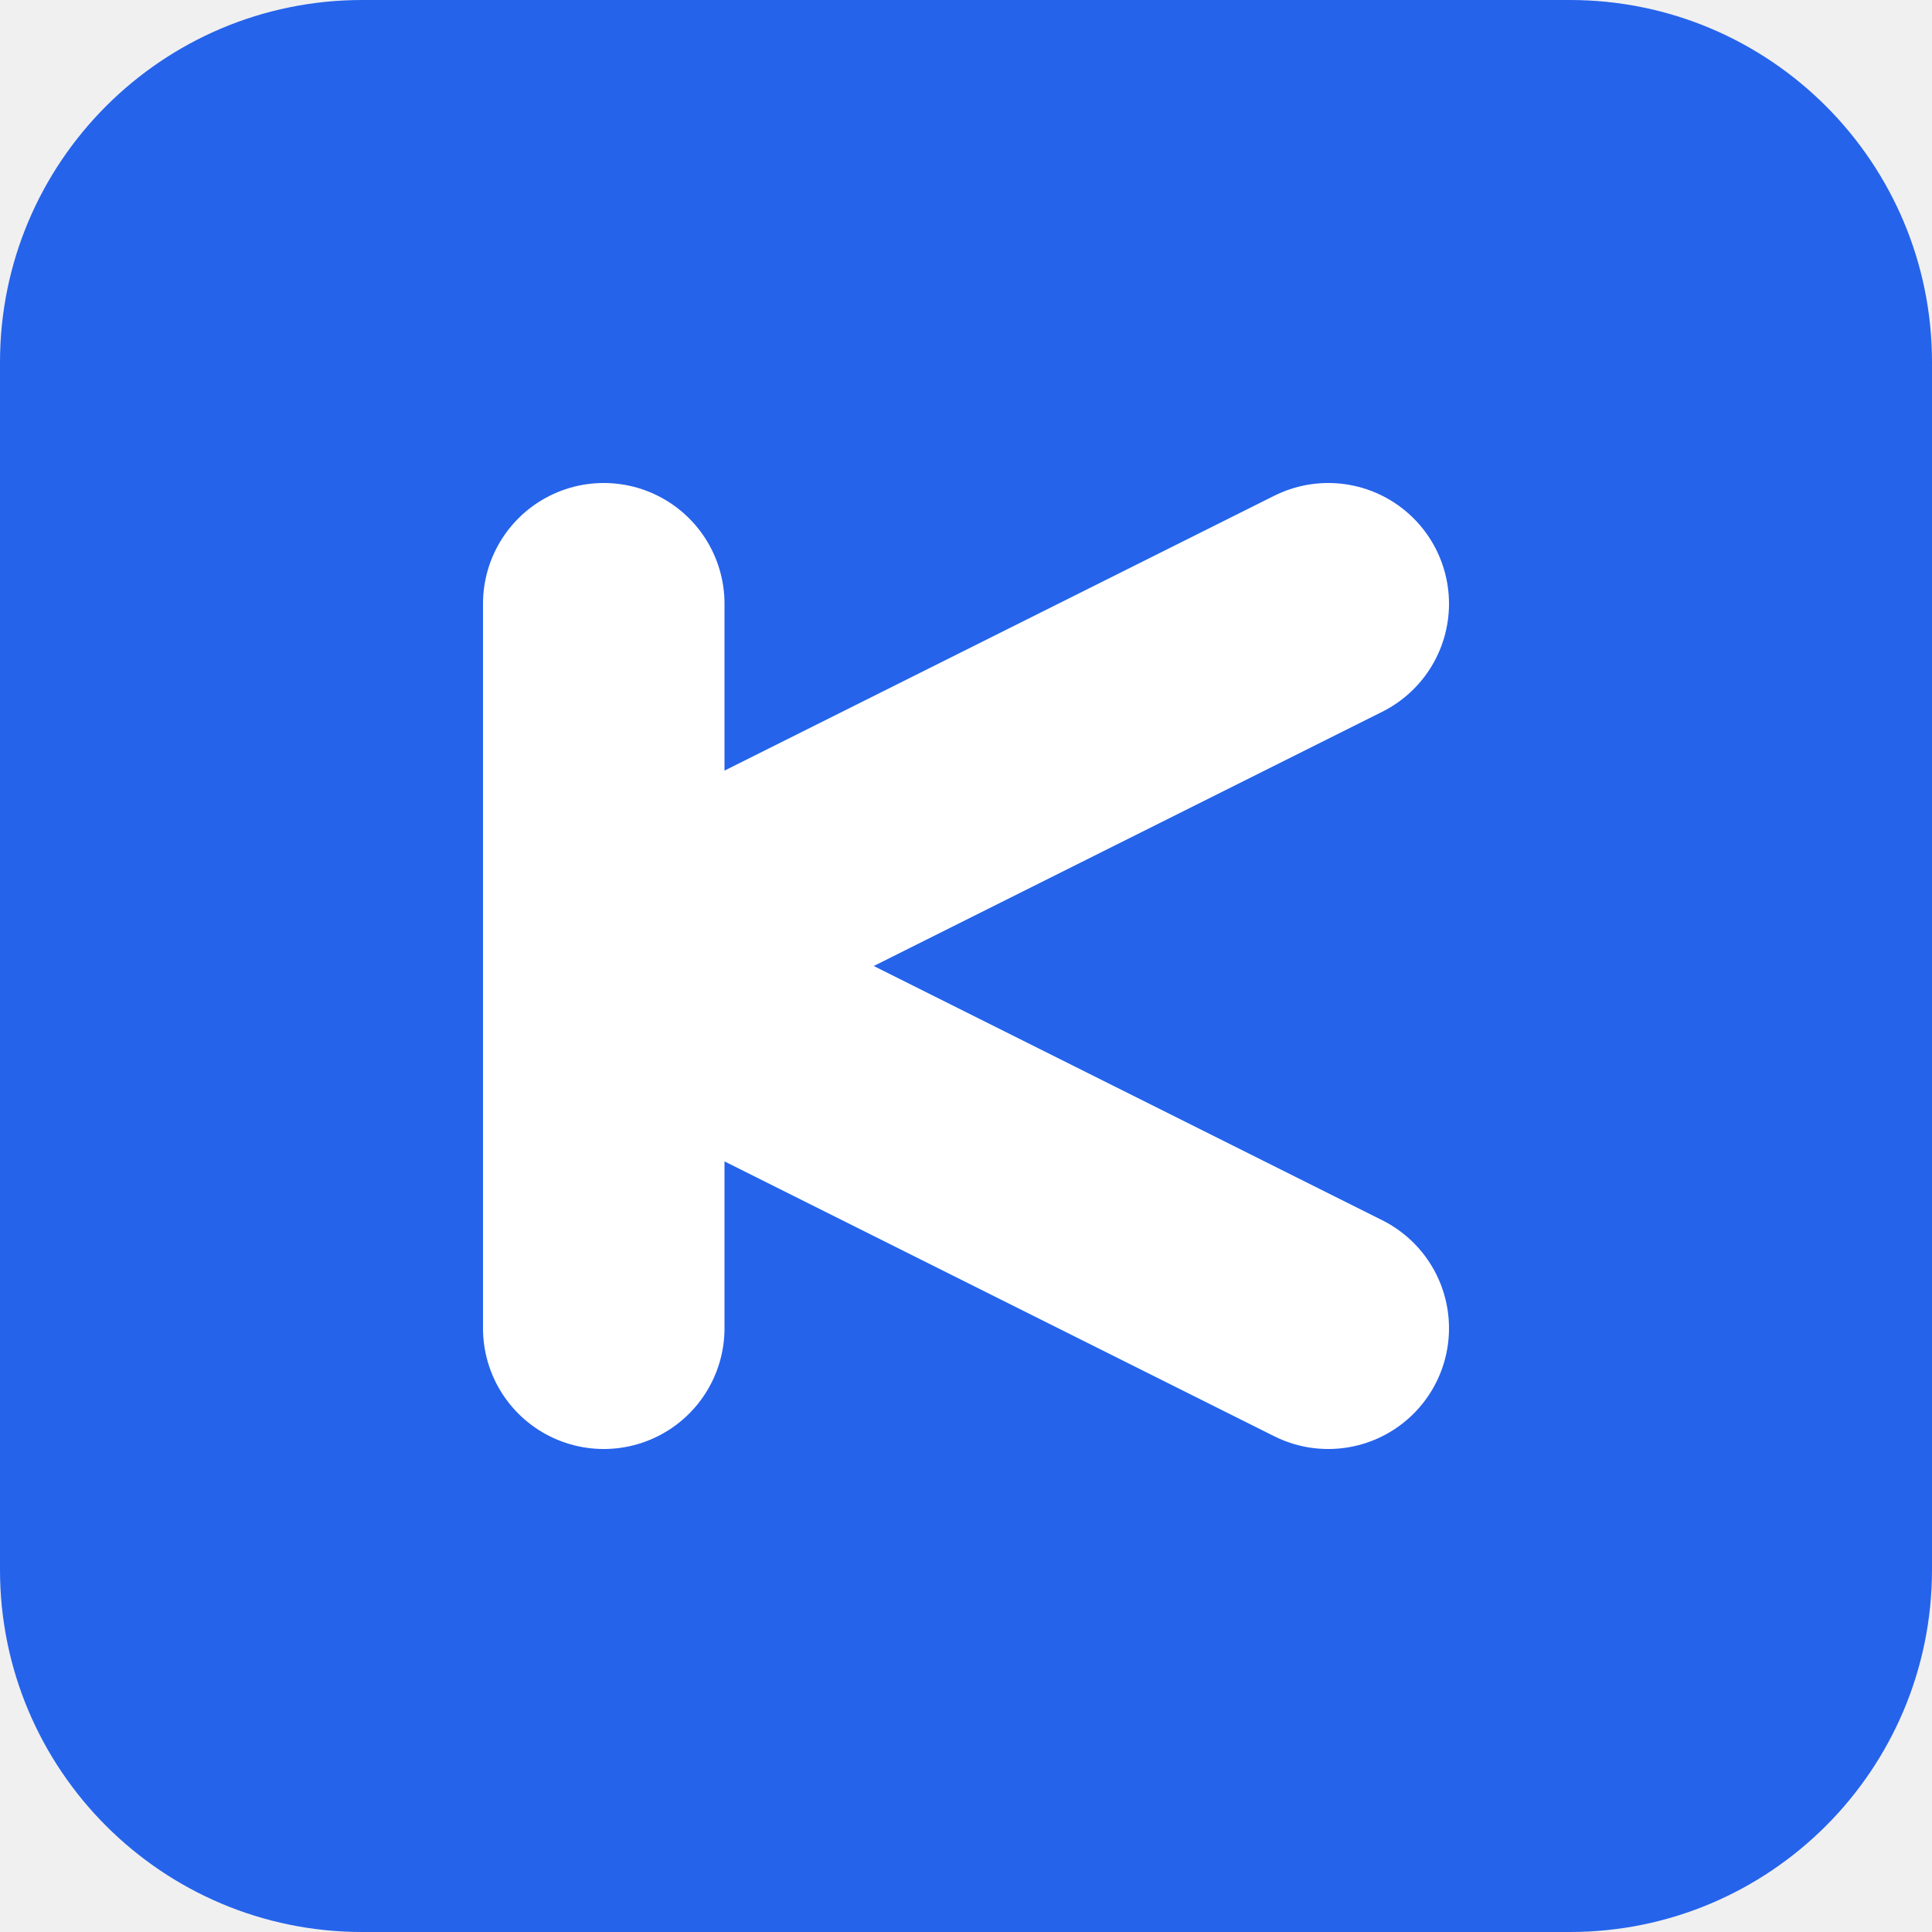
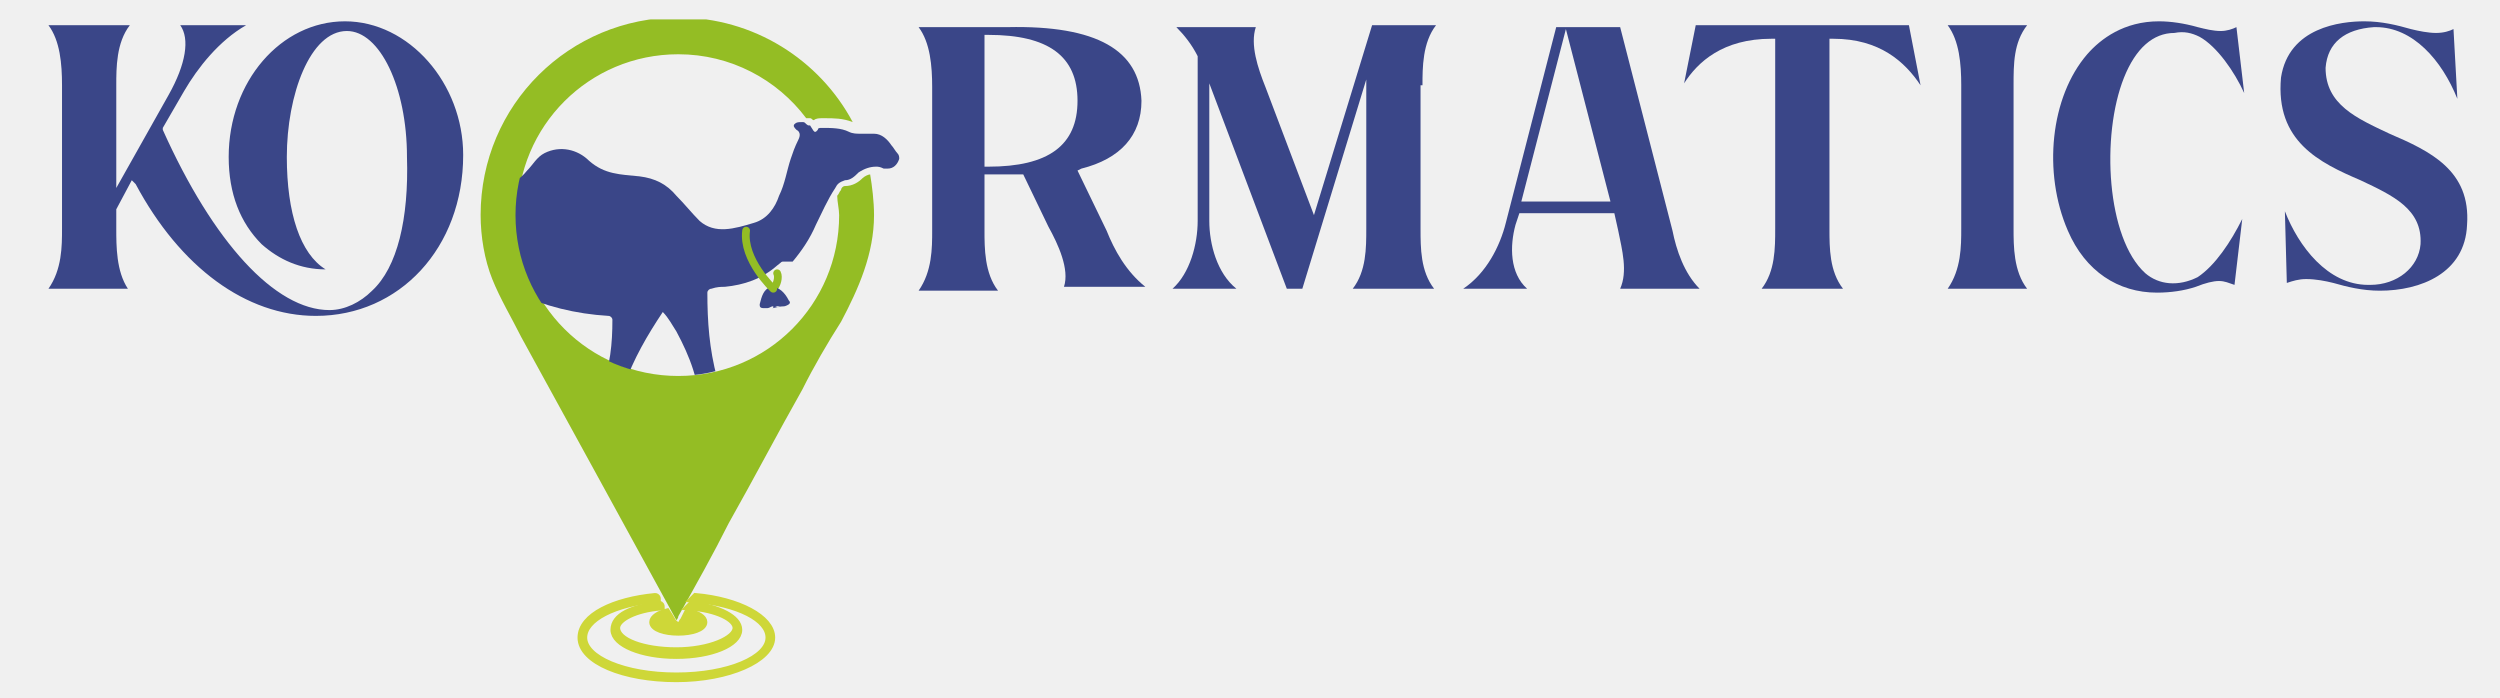
- <svg xmlns="http://www.w3.org/2000/svg" viewBox="0 0 64 64" fill="none">
-   <rect width="64" height="64" rx="12" fill="#2563eb" />
-   <path d="M20 20 L20 44 M20 32 L44 20 M20 32 L44 44" stroke="white" stroke-width="8" stroke-linecap="round" stroke-linejoin="round" />
+ <svg xmlns="http://www.w3.org/2000/svg" xmlns:xlink="http://www.w3.org/1999/xlink" id="Layer_1" x="0px" y="0px" viewBox="0 0 129 36" style="enable-background:new 0 0 129 36;" xml:space="preserve">
+   <style type="text/css">	.st0{clip-path:url(#SVGID_00000168106819530242667430000012166064320780566678_);fill:#94BD24;}	.st1{clip-path:url(#SVGID_00000168106819530242667430000012166064320780566678_);fill:#3A4688;}	.st2{clip-path:url(#SVGID_00000168106819530242667430000012166064320780566678_);fill:#FFFFFF;}			.st3{clip-path:url(#SVGID_00000062193807059926606690000010965777967054163882_);fill:none;stroke:#94BD24;stroke-width:0.399;stroke-linecap:round;stroke-linejoin:round;stroke-miterlimit:10;}	.st4{clip-path:url(#SVGID_00000062193807059926606690000010965777967054163882_);fill:#3A4688;}	.st5{clip-path:url(#SVGID_00000104683809035713825190000014341107046366892446_);fill:#CED738;}			.st6{clip-path:url(#SVGID_00000104683809035713825190000014341107046366892446_);fill:none;stroke:#CED738;stroke-width:0.399;stroke-miterlimit:10;}	.st7{clip-path:url(#SVGID_00000104683809035713825190000014341107046366892446_);fill:#3A4688;}</style>
+   <g>
+     <defs>
+       <rect id="SVGID_1_" x="2.5" y="1" width="124.8" height="34.2" />
+     </defs>
+     <clipPath id="SVGID_00000095326232982505764980000016210192905353133959_">
+       <use xlink:href="#SVGID_1_" style="overflow:visible;" />
+     </clipPath>
+     <path style="clip-path:url(#SVGID_00000095326232982505764980000016210192905353133959_);fill:#94BD24;" d="M44.9,9  c-0.1,0-0.3,0.1-0.4,0.2c-0.2,0.2-0.5,0.4-0.9,0.4c-0.1,0-0.2,0.1-0.2,0.2c-0.1,0.1-0.1,0.2-0.2,0.3c0,0.3,0.1,0.7,0.1,1  c0,4.6-3.7,8.3-8.3,8.3c-4.6,0-8.3-3.7-8.3-8.3c0-4.6,3.7-8.3,8.3-8.3c2.7,0,5.1,1.3,6.6,3.3c0.1,0,0.1,0,0.2,0  c0.1,0,0.1,0.1,0.2,0.1c0.1-0.1,0.3-0.1,0.4-0.1h0c0.1,0,0.1,0,0.2,0c0.4,0,0.9,0,1.4,0.2c0,0,0,0,0,0c-1.7-3.2-5.1-5.4-9-5.4  c-5.6,0-10.2,4.5-10.2,10.2c0,1.1,0.2,2.3,0.6,3.3c0.4,1,1,2,1.5,3c0,0,7.9,14.4,8,14.6c0,0,0.1-0.1,0.1-0.2  c0.9-1.6,1.8-3.2,2.6-4.8c1.3-2.3,2.5-4.6,3.8-6.9c0.6-1.2,1.3-2.4,2-3.5c0.9-1.7,1.7-3.5,1.7-5.5C45.1,10.4,45,9.6,44.9,9" />
+     <path style="clip-path:url(#SVGID_00000095326232982505764980000016210192905353133959_);fill:#3A4688;" d="M38.7,13.5h0.2  c-0.1-0.2-0.1-0.3-0.2-0.5V13.5z" />
+     <path style="clip-path:url(#SVGID_00000095326232982505764980000016210192905353133959_);fill:#FFFFFF;" d="M39,13.7h-0.4v-2l0.1,0  c0,0,0.1,0,0.1,0l-0.1,0l-0.1,0.1l0,0c-0.1,0.3-0.1,0.7,0.1,1.2v0.5h0.2c0,0,0,0,0,0.1L39,13.7z" />
+     <path style="clip-path:url(#SVGID_00000095326232982505764980000016210192905353133959_);fill:#3A4688;" d="M38.8,11.8  C38.8,11.8,38.8,11.8,38.8,11.8C38.8,11.8,38.8,11.8,38.8,11.8C38.8,11.8,38.8,11.8,38.8,11.8C38.8,11.8,38.8,11.8,38.8,11.8  C38.8,11.9,38.8,11.9,38.8,11.8C38.8,11.9,38.8,11.9,38.8,11.8c0,0.1,0,0.1,0,0.1c0,0,0,0,0,0c0,0,0,0,0,0c0,0,0,0,0,0c0,0,0,0,0,0  s0,0,0,0c0,0,0,0,0,0c0,0,0,0,0,0c0,0,0,0,0,0c0,0,0,0,0,0c0,0,0,0,0,0c0,0,0,0,0,0c0,0,0,0,0,0c0,0,0,0,0,0c0,0,0,0,0,0  c0,0,0,0,0,0c0,0,0,0,0,0c0,0,0,0,0,0c0,0,0,0,0,0c0,0,0,0,0,0c0,0,0,0,0,0c0,0,0,0,0,0c0,0,0,0,0,0c0,0,0,0,0,0c0,0,0,0,0,0  c0,0,0,0,0,0c0,0,0,0,0,0c0,0,0,0,0,0c0,0,0,0,0,0c0,0,0,0,0,0c0,0,0,0,0,0c0,0,0,0,0,0c0,0,0,0,0,0c0,0,0,0,0,0c0,0,0,0,0,0  c0,0,0,0,0,0c0,0,0,0,0,0c0,0,0,0,0,0c0,0,0,0,0,0c0,0,0,0,0,0c0,0,0,0,0,0c0,0,0,0,0,0c0,0,0,0,0,0c0,0,0,0,0,0c0,0,0,0,0,0h0.2  l-0.1-0.2L39.2,13l-0.1-0.2l-0.1-0.1l0-0.1l0-0.1l0-0.1l0-0.1l0-0.1l0-0.1l0-0.1l0-0.1l0-0.1l0-0.1l0-0.1  C38.9,11.8,38.8,11.8,38.8,11.8L38.7,13c0,0.2,0.1,0.3,0.2,0.5h0.2C38.9,12.9,38.7,12.2,38.8,11.8" />
+     <path style="clip-path:url(#SVGID_00000095326232982505764980000016210192905353133959_);fill:#3A4688;" d="M39.4,13.5h-0.2h-0.1  h-0.2c0,0,0,0,0,0.1l0,0.1h0.2l0.3,0L39.4,13.5z" />
+     <path style="clip-path:url(#SVGID_00000095326232982505764980000016210192905353133959_);fill:#3A4688;" d="M39,11.8l0-0.1h-0.2  l0,0l-0.1,0l-0.1,0.1l0,0c-0.1,0.3-0.1,0.7,0.1,1.2v-1.2C38.8,11.8,38.9,11.8,39,11.8" />
+     <path style="clip-path:url(#SVGID_00000095326232982505764980000016210192905353133959_);fill:#FFFFFF;" d="M39.2,13.4  C39.2,13.4,39.2,13.4,39.2,13.4C39.2,13.4,39.2,13.4,39.2,13.4C39.1,13.3,39.1,13.3,39.2,13.4c-0.1-0.1-0.1-0.1-0.1-0.1  c0,0,0,0,0,0c0,0,0,0,0,0c0,0,0,0,0,0c0,0,0,0,0,0c0,0,0,0,0,0c0,0,0,0,0,0c0,0,0,0,0,0c0,0,0,0,0,0c0,0,0,0,0,0c0,0,0,0,0,0  c0,0,0,0,0,0c0,0,0,0,0,0c0,0,0,0,0,0c0,0,0,0,0,0c0,0,0,0,0,0c0,0,0,0,0,0c0,0,0,0,0,0c0,0,0,0,0,0c0,0,0,0,0,0c0,0,0,0,0,0  c0,0,0,0,0,0c0,0,0,0,0,0c0,0,0,0,0,0c0,0,0,0,0,0c0,0,0,0,0,0c0,0,0,0,0,0c0,0,0,0,0,0c0,0,0,0,0,0c0,0,0,0,0,0c0,0,0,0,0,0  c0,0,0,0,0,0c0,0,0,0,0,0c0,0,0,0,0,0c0,0,0,0,0,0c0,0,0,0,0,0s0,0,0,0c0,0,0,0,0,0c0,0,0,0,0,0c0,0,0,0,0,0c0,0,0,0,0,0  c0,0,0,0,0,0c0,0,0,0,0,0c0,0,0,0,0,0c0,0,0,0,0,0c0,0,0,0,0,0C38.7,12.2,38.9,12.9,39.2,13.4L39.2,13.4  C39.2,13.5,39.2,13.5,39.2,13.4C39.2,13.4,39.2,13.4,39.2,13.4" />
+   </g>
+   <g>
+     <defs>
+       <path id="SVGID_00000011001724348956283500000005522732223978423709_" d="M26.6,11.1c0,4.6,3.7,8.3,8.3,8.3s8.3-3.7,8.3-8.3   s-3.7-8.3-8.3-8.3S26.6,6.5,26.6,11.1" />
+     </defs>
+     <clipPath id="SVGID_00000035524743460421514450000007769064733212743042_">
+       <use xlink:href="#SVGID_00000011001724348956283500000005522732223978423709_" style="overflow:visible;" />
+     </clipPath>
+     <path style="clip-path:url(#SVGID_00000035524743460421514450000007769064733212743042_);fill:none;stroke:#94BD24;stroke-width:0.399;stroke-linecap:round;stroke-linejoin:round;stroke-miterlimit:10;" d="  M40.1,14.1c0.1,0.2,0,0.6-0.2,0.8" />
+     <path style="clip-path:url(#SVGID_00000035524743460421514450000007769064733212743042_);fill:#3A4688;" d="M37.6,20.7  c0.2,0.5,0.3,1,0.3,1.5c0.1,1.3,0.4,2.6,1.1,3.7c0.3,0.5,0.7,0.7,1.1,1c0.2,0.1,0.4,0.2,0.4,0.4h-2c0.1-0.2,0.2-0.4,0-0.6  c-0.2-0.2-0.3-0.4-0.3-0.6c-0.4-1.1-0.9-2.2-1.4-3.3c-0.1-0.2-0.2-0.4-0.4-0.6c-0.2-0.3-0.3-0.7-0.3-1.1c0-1.4-0.5-2.7-1.2-4  c-0.2-0.3-0.4-0.7-0.7-1c-0.8,1.2-1.5,2.4-2,3.8c-0.1,0.3-0.1,0.5-0.2,0.8c0,0.5-0.2,0.9-0.4,1.3c-0.5,0.8-0.8,1.7-1,2.6  c-0.1,0.4-0.2,0.9-0.3,1.3c0,0.4,0.1,0.7,0.4,0.9c0.1,0.1,0.3,0.2,0.3,0.4h-1.9c0-0.1,0.1-0.3,0.2-0.4c0.1-0.2,0.2-0.4,0.1-0.6  c-0.1-0.2,0-0.4,0.1-0.6c0.3-0.9,0.6-1.7,0.8-2.6c0.2-0.5,0.3-1,0.3-1.6c0.1-0.5,0.3-0.9,0.4-1.3c0.5-1.2,0.6-2.4,0.6-3.6  c0-0.1-0.1-0.2-0.2-0.2c-1.7-0.1-3.3-0.5-4.8-1.2c-0.2-0.1-0.2,0-0.2,0.1c-0.2,1-0.5,1.9-0.8,2.8c-0.3,0.9-0.5,1.9-0.6,2.8  c0,0.7,0.1,1.3,0.3,2c0.3,1.1,0.7,2.1,1.3,3.2c0.2,0.3,0.4,0.5,0.7,0.7c0.1,0.1,0.3,0.1,0.4,0.2c0.2,0.1,0.3,0.2,0.3,0.4h-1.7  c0-0.1,0-0.2-0.1-0.3c-0.3-0.2-0.3-0.5-0.5-0.7c-0.6-1.3-1.2-2.6-2-3.8c-0.3-0.4-0.4-0.8-0.2-1.2c0.3-1.1,0.4-2.2,0.4-3.4  c0-0.1,0-0.1,0-0.2c-0.5,0.5-1,0.9-1.5,1.4c-0.7,0.7-1.2,1.5-1.7,2.3c-0.3,0.6-0.4,1.2-0.6,1.8c-0.3,1-0.5,2-0.7,3  c-0.1,0.4,0.2,0.6,0.4,0.8c0.1,0.1,0.3,0.2,0.3,0.4h-1.8c0-0.1,0.1-0.2,0-0.3c-0.1-0.1-0.1-0.3,0-0.4c0.5-1.2,0.8-2.4,1-3.7  c0.1-0.6,0.2-1.2,0.1-1.8c0-0.3,0.1-0.5,0.2-0.6c0.4-0.5,0.8-0.9,1.2-1.5c0.8-1.3,1.3-2.7,1.4-4.3c0.1-0.8,0-1.1,0.2-1.9  c0-0.2,0.1-0.3,0.2-0.5c0.6-0.8,1.2-1.6,2.1-2.2c0.4-0.2,0.8-0.3,1.1-0.5c0.6-0.2,1-0.4,1.4-0.9c0.3-0.3,0.5-0.7,0.9-0.9  c0.8-0.4,1.7-0.2,2.3,0.4c0.8,0.7,1.6,0.7,2.6,0.8c0.8,0.1,1.4,0.4,1.9,1c0.4,0.4,0.8,0.9,1.2,1.3c0.8,0.7,1.8,0.4,2.8,0.1  c0.7-0.2,1.1-0.8,1.3-1.4c0.3-0.6,0.4-1.3,0.6-1.9c0.1-0.3,0.2-0.6,0.4-1c0.1-0.2,0.1-0.4-0.1-0.5c-0.1-0.1-0.2-0.2-0.1-0.3  c0.1-0.1,0.2-0.1,0.4-0.1c0.1,0,0.1,0,0.2,0.1c0.1,0.1,0.2,0.1,0.3,0c0.1-0.1,0.2-0.1,0.3-0.1c0.5,0,0.9,0,1.4,0.2  c0.2,0.1,0.4,0.1,0.6,0.1c0.2,0,0.5,0,0.7,0c0.4,0,0.7,0.3,0.9,0.6c0.1,0.1,0.2,0.3,0.3,0.4c0.1,0.1,0.1,0.2,0.1,0.3  c-0.1,0.3-0.5,0.5-0.8,0.4c-0.5-0.1-0.9,0-1.3,0.3c-0.2,0.2-0.5,0.3-0.7,0.4c-0.2,0-0.4,0.2-0.5,0.4c-0.3,0.7-0.6,1.3-1,1.9  c-0.5,0.9-1,1.8-1.8,2.4c-0.8,0.7-1.7,1-2.7,1.1c-0.2,0-0.4,0-0.7,0.1c-0.1,0-0.2,0.1-0.2,0.2c0,1.5,0.1,2.9,0.5,4.4  C37.3,20.1,37.5,20.4,37.6,20.7" />
+     <path style="clip-path:url(#SVGID_00000035524743460421514450000007769064733212743042_);fill:#3A4688;" d="M40.7,15.5  c-0.2-0.4-0.5-0.7-0.9-0.7c-0.4,0.1-0.5,0.5-0.6,0.9c0,0.1,0,0.2,0.2,0.2c0,0,0,0,0,0c0,0,0,0,0,0c0.1,0,0.3,0,0.4,0c0,0,0,0,0,0  c0,0.1,0,0.2,0,0.2c0,0,0,0,0,0c0,0,0,0,0,0c0,0,0,0,0,0c0,0,0-0.1,0-0.2c0,0.1,0.1,0.2,0.1,0.2c0,0,0,0,0,0c0,0,0,0,0,0  c0,0,0,0,0,0c0,0-0.1-0.1-0.1-0.2c0.2,0,0.4-0.1,0.6-0.1c0,0,0,0,0,0c0,0,0,0,0.1,0C40.8,15.7,40.8,15.6,40.7,15.5 M39.6,15.9  c0.1,0,0.2-0.1,0.3-0.1c0,0,0,0,0,0.1C39.8,15.9,39.7,15.9,39.6,15.9 M40,15.8c0.2,0,0.3,0,0.5,0C40.3,15.8,40.2,15.9,40,15.8  C40,15.9,40,15.8,40,15.8" />
+     <path style="clip-path:url(#SVGID_00000035524743460421514450000007769064733212743042_);fill:none;stroke:#94BD24;stroke-width:0.399;stroke-linecap:round;stroke-linejoin:round;stroke-miterlimit:10;" d="  M39.9,14.9c0,0-1.6-1.5-1.4-3" />
+   </g>
+   <g>
+     <defs>
+       <rect id="SVGID_00000018202253781172749000000007619612250138040720_" x="2.5" y="1" width="124.8" height="34.2" />
+     </defs>
+     <clipPath id="SVGID_00000034056930345821080960000016649494730302261941_">
+       <use xlink:href="#SVGID_00000018202253781172749000000007619612250138040720_" style="overflow:visible;" />
+     </clipPath>
+     <path style="clip-path:url(#SVGID_00000034056930345821080960000016649494730302261941_);fill:#CED738;" d="M39.7,32.9  c0,1.1-2.1,2-4.8,2s-4.8-0.9-4.8-2c0-1,1.6-1.8,3.8-2c0,0,0-0.1-0.1-0.1C31.7,31,30,31.8,30,32.9c0,1.2,2.2,2.1,4.9,2.1  c2.7,0,4.9-1,4.9-2.1c0-1-1.7-1.9-3.9-2.1l-0.1,0.1C38.1,31.1,39.7,31.9,39.7,32.9" />
+     <path style="clip-path:url(#SVGID_00000034056930345821080960000016649494730302261941_);fill:none;stroke:#CED738;stroke-width:0.399;stroke-miterlimit:10;" d="  M39.7,32.9c0,1.1-2.1,2-4.8,2s-4.8-0.9-4.8-2c0-1,1.6-1.8,3.8-2c0,0,0-0.1-0.1-0.1C31.7,31,30,31.8,30,32.9c0,1.2,2.2,2.1,4.9,2.1  c2.7,0,4.9-1,4.9-2.1c0-1-1.7-1.9-3.9-2.1l-0.1,0.1C38.1,31.1,39.7,31.9,39.7,32.9z" />
+     <path style="clip-path:url(#SVGID_00000034056930345821080960000016649494730302261941_);fill:#CED738;" d="M38,32.4  c0,0.6-1.4,1.2-3.1,1.2c-1.7,0-3.1-0.5-3.1-1.2c0-0.5,1-1,2.3-1.1c0,0,0-0.1-0.1-0.1c-1.4,0.2-2.3,0.6-2.3,1.3  c0,0.7,1.4,1.3,3.2,1.3c1.8,0,3.2-0.6,3.2-1.3c0-0.6-1-1.1-2.4-1.3l-0.1,0.1C37,31.4,38,31.9,38,32.4" />
+     <path style="clip-path:url(#SVGID_00000034056930345821080960000016649494730302261941_);fill:none;stroke:#CED738;stroke-width:0.399;stroke-miterlimit:10;" d="  M38,32.4c0,0.6-1.4,1.2-3.1,1.2c-1.7,0-3.1-0.5-3.1-1.2c0-0.5,1-1,2.3-1.1c0,0,0-0.1-0.1-0.1c-1.4,0.2-2.3,0.6-2.3,1.3  c0,0.7,1.4,1.3,3.2,1.3c1.8,0,3.2-0.6,3.2-1.3c0-0.6-1-1.1-2.4-1.3l-0.1,0.1C37,31.4,38,31.9,38,32.4z" />
+     <path style="clip-path:url(#SVGID_00000034056930345821080960000016649494730302261941_);fill:#CED738;" d="M35.3,32  C35.3,32.1,35.3,32.1,35.3,32c-0.1,0.1-0.1,0.2-0.2,0.3c0,0-0.1,0-0.1,0c-0.1,0-0.2-0.1-0.3-0.2c0,0-0.1-0.2-0.3-0.5  c-0.4,0.1-0.7,0.3-0.7,0.5c0,0.3,0.6,0.5,1.3,0.5s1.3-0.2,1.3-0.5c0-0.2-0.3-0.4-0.8-0.5L35.3,32C35.3,32,35.3,32,35.3,32" />
+     <path style="clip-path:url(#SVGID_00000034056930345821080960000016649494730302261941_);fill:none;stroke:#CED738;stroke-width:0.399;stroke-miterlimit:10;" d="  M35.3,32C35.3,32.1,35.3,32.1,35.3,32c-0.1,0.1-0.1,0.2-0.2,0.3c0,0-0.1,0-0.1,0c-0.1,0-0.2-0.1-0.3-0.2c0,0-0.1-0.2-0.3-0.5  c-0.4,0.1-0.7,0.3-0.7,0.5c0,0.3,0.6,0.5,1.3,0.5s1.3-0.2,1.3-0.5c0-0.2-0.3-0.4-0.8-0.5L35.3,32C35.3,32,35.3,32,35.3,32z" />
+     <path style="clip-path:url(#SVGID_00000034056930345821080960000016649494730302261941_);fill:#3A4688;" d="M39,12L39,12l0,0.1  l0,0.1l0,0.1l0,0.1l0,0.1l0,0.1l0,0.1l0,0.1l0.1,0.1l0.1,0.2l0.1,0.2l0.1,0.2h1.5c0.5-0.6,0.9-1.2,1.2-1.9c0.3-0.6,0.6-1.3,1-1.9  c0.1-0.2,0.2-0.3,0.5-0.4c0.3,0,0.5-0.2,0.7-0.4c0.3-0.2,0.6-0.3,0.9-0.3c0.1,0,0.2,0,0.4,0.1c0.1,0,0.1,0,0.2,0  c0.3,0,0.5-0.2,0.6-0.5c0-0.1,0-0.2-0.1-0.3c-0.1-0.1-0.2-0.3-0.3-0.4c-0.2-0.3-0.5-0.6-0.9-0.6c-0.2,0-0.5,0-0.7,0h0h0  c-0.2,0-0.4,0-0.6-0.1c-0.4-0.2-0.9-0.2-1.4-0.2c0,0,0,0,0,0c-0.1,0-0.2,0-0.2,0.1c0,0-0.1,0.1-0.1,0.1c-0.1,0-0.1,0-0.2-0.1  c-0.1,0-0.1-0.1-0.2-0.1c-0.1,0-0.1,0-0.2,0c-0.1,0-0.1,0-0.2,0.1c-0.1,0.1,0,0.2,0.1,0.3c0.1,0.2,0.1,0.3,0.1,0.5  c-0.1,0.3-0.2,0.6-0.4,1c-0.2,0.6-0.4,1.3-0.6,1.9c-0.3,0.6-0.6,1.2-1.3,1.4c0,0-0.1,0-0.1,0L39,12L39,12z" />
+     <path style="clip-path:url(#SVGID_00000034056930345821080960000016649494730302261941_);fill:#3A4688;" d="M17.8,1.1  c-3.3,0-6,3.1-6,7c0,1.9,0.6,3.4,1.7,4.5c0.9,0.8,2,1.3,3.3,1.3c-1.3-0.8-2-2.9-2-5.8c0-3.2,1.2-6.5,3.1-6.5c1.7,0,3.1,2.9,3.1,6.5  c0.1,3.2-0.5,5.7-1.8,6.9c-0.6,0.6-1.4,1-2.2,1c-2.8,0-6-3.5-8.6-9.3l0-0.1l1.1-1.9c0.7-1.2,1.8-2.6,3.2-3.4H9.3  c0.5,0.7,0.3,2-0.6,3.6L6,9.7V4.4c0-0.9,0-2.2,0.7-3.1H2.5c0.6,0.8,0.7,2,0.7,3.1v7.4c0,0.9,0,2.1-0.7,3.1h4.1C6,14,6,12.7,6,11.8  v-1l0.8-1.5L7,9.5c2.3,4.3,5.7,6.8,9.3,6.8c4.3,0,7.6-3.5,7.6-8.3C23.9,4.3,21.1,1.1,17.8,1.1" />
+     <path style="clip-path:url(#SVGID_00000034056930345821080960000016649494730302261941_);fill:#3A4688;" d="M57.1,11.9l-1.5-3.1  l0.2-0.1c2-0.5,3.1-1.7,3.1-3.5c-0.1-2.6-2.3-3.9-6.9-3.8l-4.6,0c0.6,0.8,0.7,2,0.7,3.1v7.4c0,0.9,0,2.1-0.7,3.1h4.1  c-0.7-0.9-0.7-2.2-0.7-3.1V9H52c0.3,0,0.5,0,0.7,0l0.1,0l1.3,2.7c0.5,0.9,1.1,2.2,0.8,3.1h4.2C58.1,14,57.5,12.9,57.1,11.9 M51,8.6  h-0.2V1.8H51c3.1,0,4.6,1.1,4.6,3.4C55.6,7.5,54.1,8.6,51,8.6" />
+     <path style="clip-path:url(#SVGID_00000034056930345821080960000016649494730302261941_);fill:#3A4688;" d="M73.4,4.4  c0-0.9,0-2.2,0.7-3.1h-3.3l-3,9.8l-2.5-6.6c-0.4-1-0.8-2.2-0.5-3.1h-4.1c0.4,0.4,0.8,0.9,1.1,1.5l0,0v8.5c0,1.2-0.4,2.7-1.3,3.5  h3.3c-1-0.8-1.4-2.3-1.4-3.5V4.3l4,10.6h0.8l3.3-10.8v7.7c0,1,0,2.2-0.7,3.1h4.2c-0.7-0.9-0.7-2.1-0.7-3.1V4.4z" />
+     <path style="clip-path:url(#SVGID_00000034056930345821080960000016649494730302261941_);fill:#3A4688;" d="M78.2,11.6l0.2-0.6h4.9  l0.2,0.9c0.2,1,0.5,2.1,0.1,3h4.1c-0.8-0.8-1.2-2-1.4-3L83.6,1.4h-3.3l-2.6,10.1c-0.3,1.2-1,2.6-2.2,3.4h3.3  C77.9,14.1,77.9,12.7,78.2,11.6 M80.8,1.5l2.3,8.9h-4.6L80.8,1.5z" />
+     <path style="clip-path:url(#SVGID_00000034056930345821080960000016649494730302261941_);fill:#3A4688;" d="M98.5,1.3h-11l-0.6,3  C87.6,3.2,88.9,2,91.4,2l0.2,0v9.8c0,1,0,2.2-0.7,3.1h4.2c-0.7-0.9-0.7-2.1-0.7-3.1V2l0.2,0C97,2,98.3,3.2,99.1,4.4L98.5,1.3z" />
+     <path style="clip-path:url(#SVGID_00000034056930345821080960000016649494730302261941_);fill:#3A4688;" d="M104.6,1.3h-4.1  c0.6,0.8,0.7,2,0.7,3.1v7.4c0,0.9,0,2.1-0.7,3.1h4.1c-0.7-0.9-0.7-2.2-0.7-3.1V4.4C103.9,3.3,103.9,2.2,104.6,1.3" />
+     <path style="clip-path:url(#SVGID_00000034056930345821080960000016649494730302261941_);fill:#3A4688;" d="M113.5,1.9  c0.9,0.5,1.8,1.8,2.3,2.9l-0.4-3.4c-0.2,0.1-0.5,0.2-0.8,0.2c-0.4,0-0.8-0.1-1.2-0.2c-0.7-0.2-1.4-0.3-2-0.3c-1.8,0-3,0.9-3.7,1.7  c-1.9,2.2-2.3,6.1-1,9.1c0.9,2.1,2.6,3.2,4.6,3.2c0.7,0,1.4-0.1,2-0.3c0.5-0.2,0.9-0.3,1.2-0.3c0.3,0,0.5,0.1,0.8,0.2l0.4-3.4  c-0.6,1.2-1.4,2.4-2.3,3c-1,0.5-2,0.4-2.7-0.2c-2-1.8-2.3-7.1-1.1-10.1c0.6-1.5,1.5-2.3,2.6-2.3C112.7,1.6,113.1,1.7,113.5,1.9" />
+     <path style="clip-path:url(#SVGID_00000034056930345821080960000016649494730302261941_);fill:#3A4688;" d="M123.3,6.9  c-1.7-0.8-3.3-1.5-3.3-3.4c0.1-1.3,1-2,2.5-2.1c0,0,0,0,0.1,0c1.9,0,3.4,1.7,4.2,3.7l-0.2-3.6c-0.2,0.1-0.5,0.2-0.9,0.2  c-0.4,0-0.9-0.1-1.3-0.2c-0.7-0.2-1.5-0.4-2.4-0.4c-1.2,0-3.9,0.3-4.3,2.9c-0.3,3.3,2,4.4,4.1,5.3c1.7,0.8,3.2,1.5,3.1,3.3  c-0.1,1.2-1.2,2.1-2.6,2.1c0,0-0.1,0-0.1,0c-2.1,0-3.6-2-4.3-3.8l0.1,3.7c0.3-0.1,0.6-0.2,1-0.2c0.5,0,1,0.1,1.4,0.2  c0.7,0.2,1.5,0.4,2.4,0.4c2.1,0,4.4-0.9,4.5-3.4C127.5,8.8,125.4,7.8,123.3,6.9" />
+   </g>
</svg>
